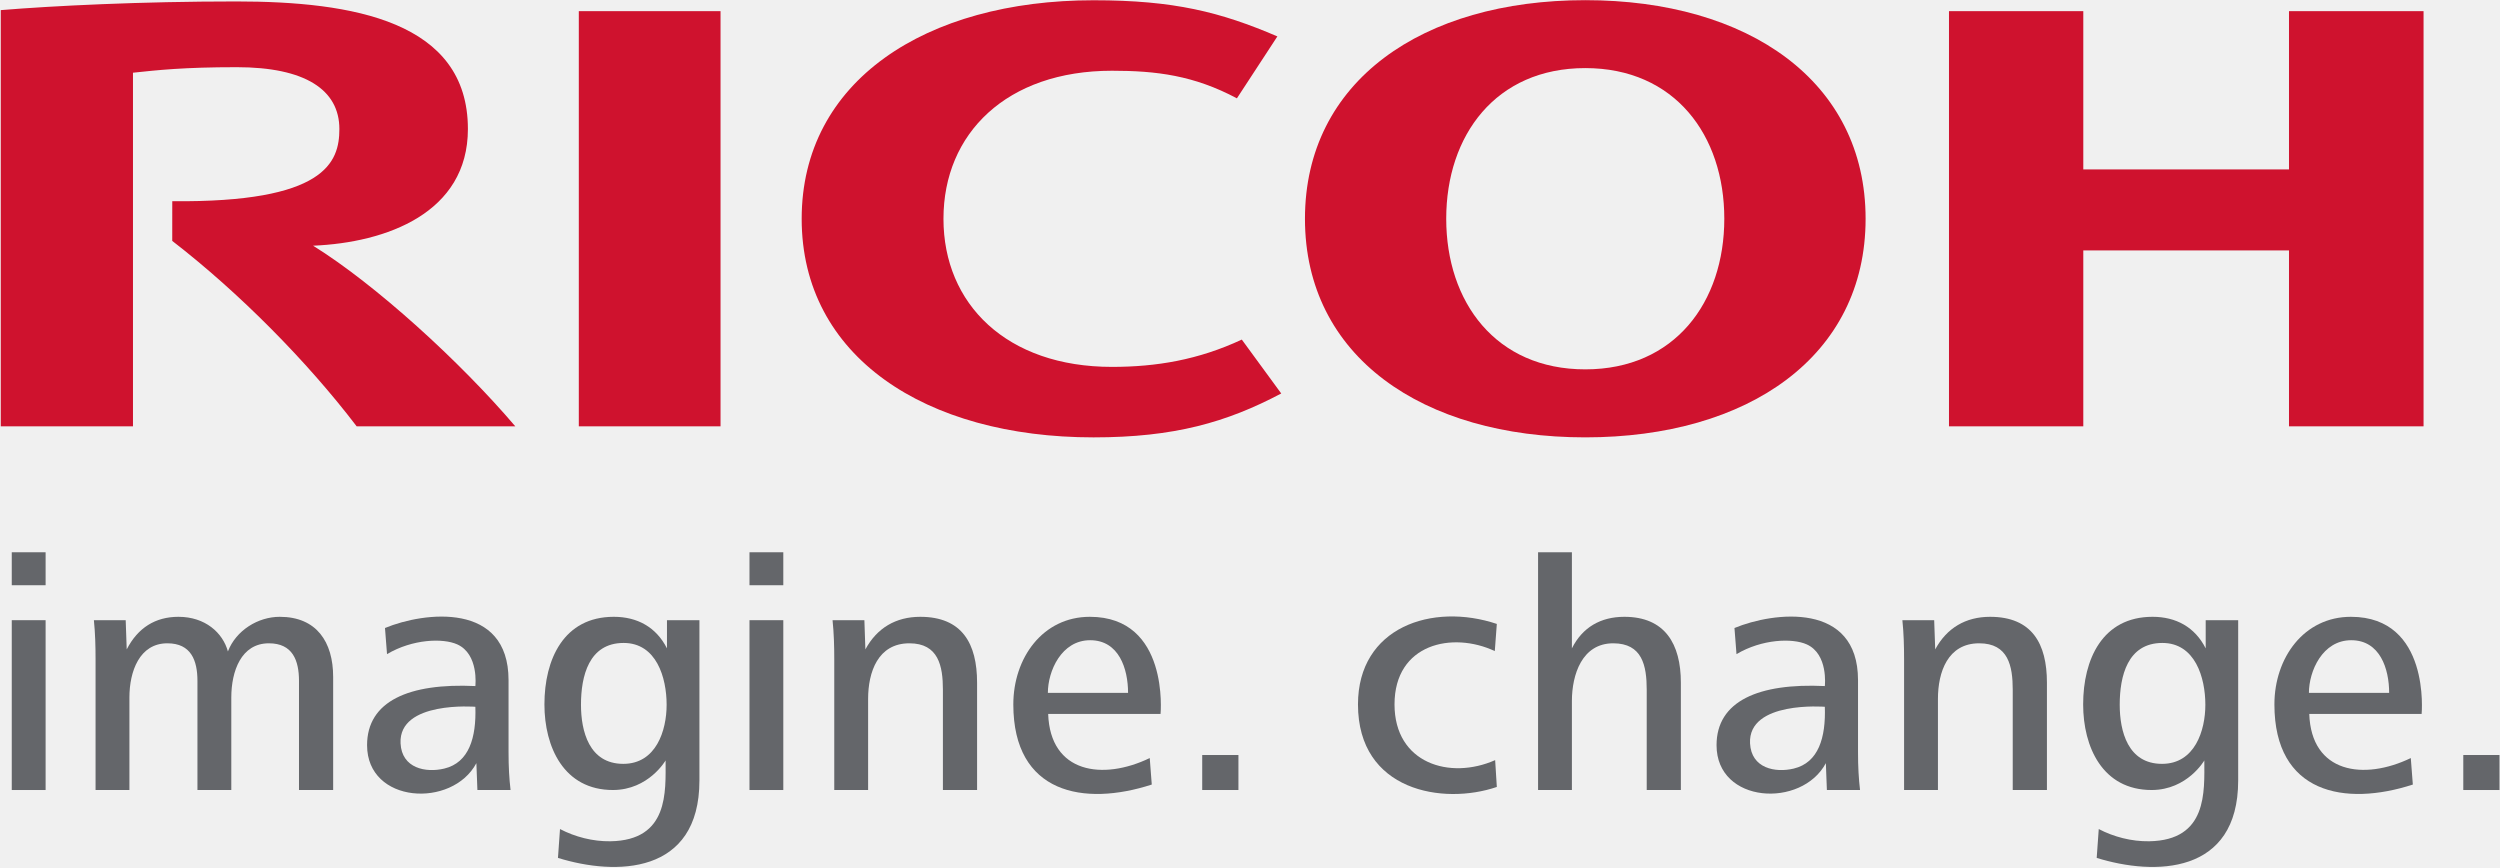
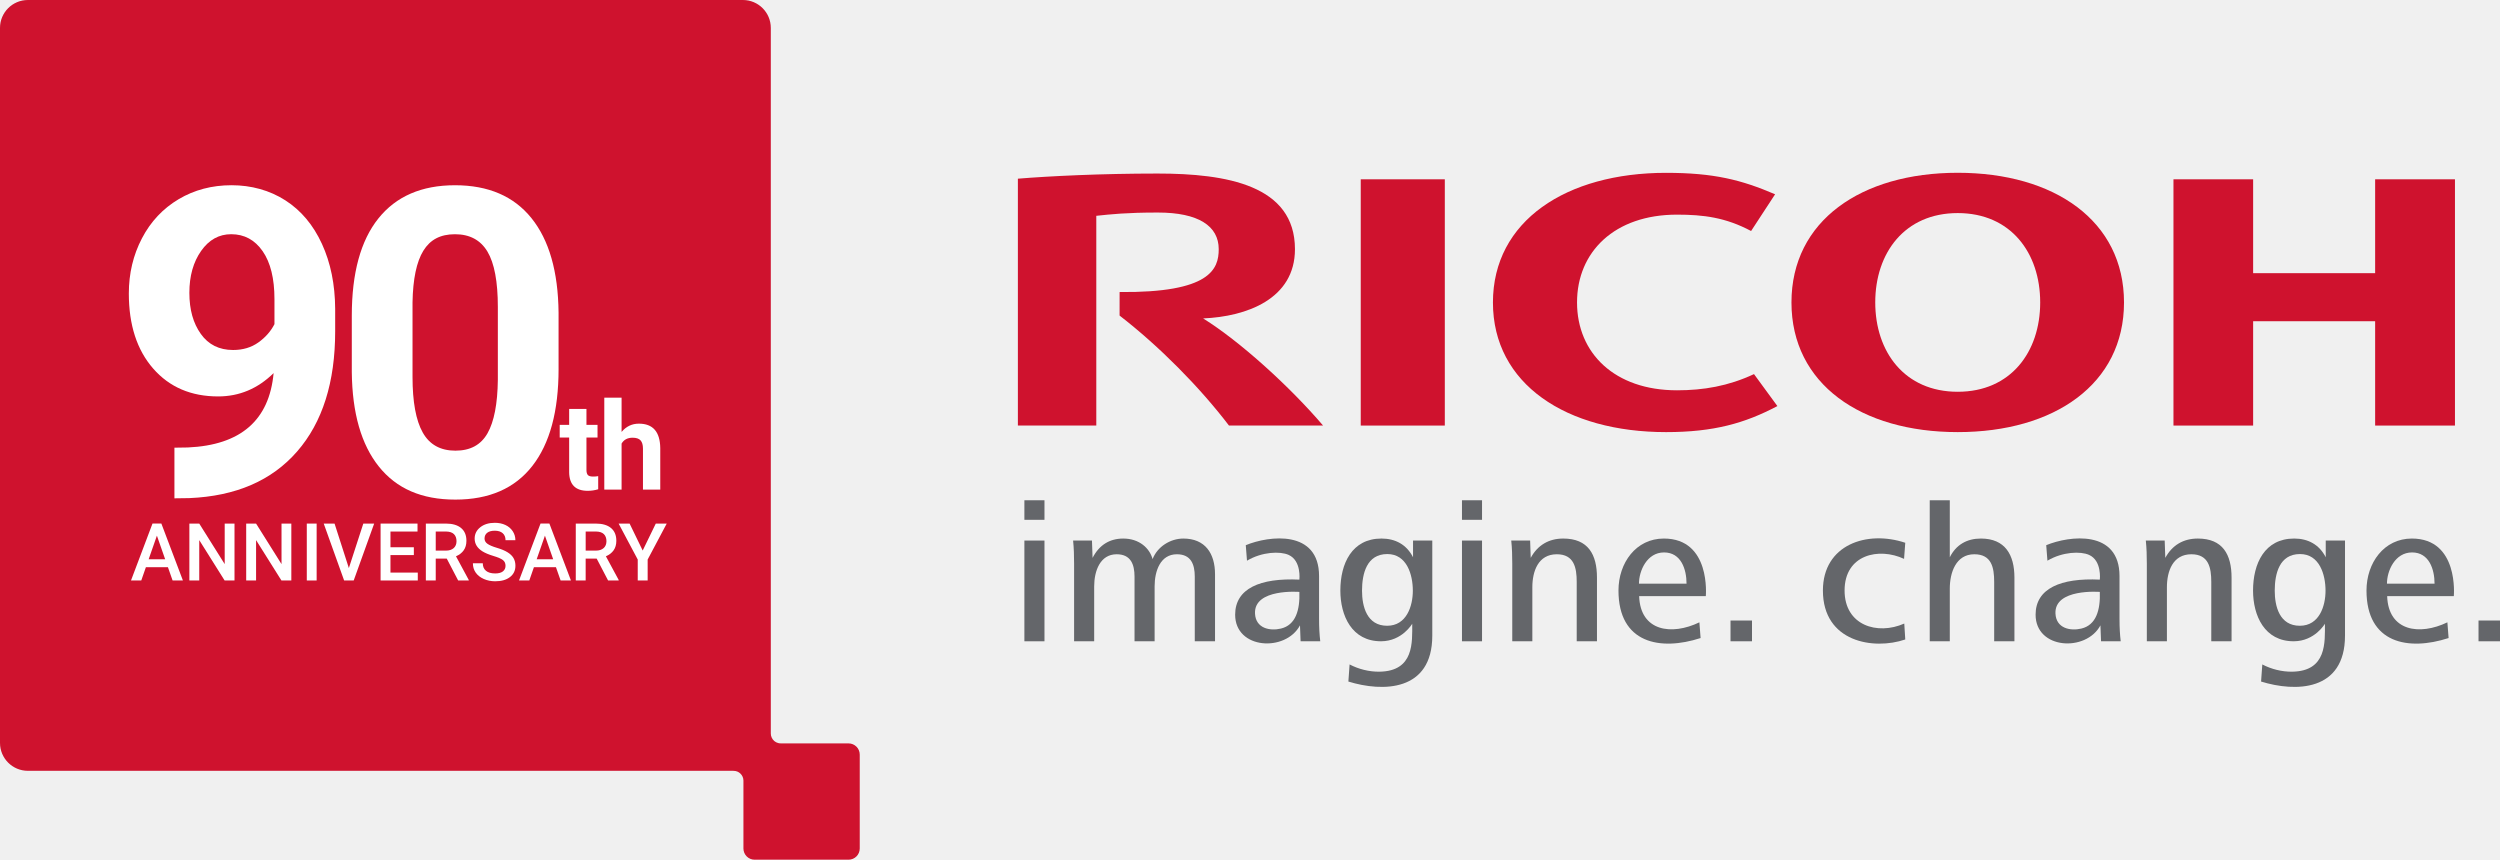
- <svg xmlns="http://www.w3.org/2000/svg" width="585" height="203" viewBox="0 0 585 203" fill="none">
-   <path d="M220.771 51.199C220.771 71.14 235.539 85.852 260.203 85.852C270.611 85.852 280.427 84.206 290.582 79.463L299.808 92.073C287.047 98.822 274.761 102.347 255.887 102.347C216.533 102.347 187.592 83.394 187.592 51.208V51.196C187.592 19.013 216.533 0.06 255.887 0.06C274.76 0.06 285.608 2.822 298.907 8.519L289.435 23.011C279.377 17.649 270.613 16.553 260.204 16.553C235.541 16.553 220.772 31.238 220.772 51.177" fill="#CF122E" />
-   <path d="M370.954 0.038C332.842 0.038 305.361 19.005 305.361 51.193C305.361 83.391 332.842 102.344 370.954 102.344C409.074 102.344 436.551 83.391 436.551 51.193C436.551 19.005 409.074 0.038 370.954 0.038ZM370.952 86.43C349.994 86.43 338.416 70.682 338.416 51.178C338.416 31.674 349.995 15.934 370.952 15.934C391.914 15.934 403.487 31.673 403.487 51.178C403.487 70.682 391.914 86.43 370.952 86.43Z" fill="#CF122E" />
-   <path d="M535.624 58.598V99.762H567.111V2.611H535.624V39.645H487.491V2.611H456.062V99.762H487.491V58.598H535.624Z" fill="#CF122E" />
-   <path d="M168.605 2.611H135.44V99.762H168.605V2.611Z" fill="#CF122E" />
-   <path d="M40.311 47.084L40.305 56.372C55.908 68.435 71.799 84.465 83.459 99.762H120.581C107.667 84.593 87.855 66.558 73.259 57.494C90.391 56.778 109.489 49.846 109.489 30.188C109.489 4.942 82.52 0.338 55.263 0.338C32.993 0.338 12.462 1.355 0.182 2.368V99.762H31.117V17.014C36.842 16.404 42.996 15.722 55.408 15.722C71.355 15.722 79.414 20.983 79.414 30.188C79.416 38.024 76.075 47.424 40.311 47.084Z" fill="#CF122E" />
-   <path d="M2.75 129.23H10.672V136.944H2.75V129.23ZM2.75 145.124H10.672V184.864H2.75V145.124Z" fill="#64666A" />
-   <path d="M69.965 184.864V159.352C69.965 154.508 68.461 150.533 62.914 150.533C56.42 150.533 54.125 157.086 54.125 163.209V184.864H46.203V159.352C46.203 154.508 44.697 150.533 39.158 150.533C32.656 150.533 30.283 157.086 30.283 163.209V184.864H22.361V154.264C22.361 151.242 22.281 148.15 21.97 145.124H29.413L29.651 151.96C32.262 146.88 36.381 144.333 41.762 144.333C48.022 144.333 52.137 148.068 53.33 152.438C55.228 147.507 60.381 144.333 65.455 144.333C74.078 144.333 77.959 150.216 77.959 158.4V184.865H69.965V184.864Z" fill="#64666A" />
-   <path d="M427.49 184.864L427.25 178.581C421.582 189.199 401.672 188.078 401.672 174.371C401.672 164.043 411.524 159.802 427.012 160.539C427.016 160.484 427.862 153.068 422.762 150.779C419.436 149.29 412.336 149.513 406.34 153.068L405.865 146.953C415.068 143.139 434.777 140.744 434.777 159.151V176.036C434.777 179.458 434.933 182.154 435.248 184.863L427.49 184.864ZM419.732 179.847C425.544 178.464 427.259 172.576 427.011 165.388C427.011 165.388 409.025 163.934 409.509 173.937C409.795 179.803 415.425 180.881 419.732 179.847Z" fill="#64666A" />
-   <path d="M111.713 184.864L111.473 178.581C105.805 189.199 85.895 188.078 85.895 174.371C85.895 164.043 95.741 159.802 111.235 160.539C111.237 160.484 112.085 153.068 106.983 150.779C103.657 149.29 96.559 149.513 90.563 153.068L90.086 146.953C99.287 143.139 119 140.744 119 159.151V176.036C119 179.458 119.154 182.154 119.471 184.863L111.713 184.864ZM103.955 179.847C109.767 178.464 111.482 172.576 111.234 165.388C111.234 165.388 93.248 163.934 93.73 173.937C94.014 179.803 99.642 180.881 103.955 179.847Z" fill="#64666A" />
-   <path d="M490.627 200.749L491.108 193.996C494.586 195.823 498.79 196.92 502.903 196.857C516.602 196.641 515.813 185.236 515.813 177.945C515.813 177.945 511.854 184.824 503.538 184.863C491.972 184.898 487.458 174.762 487.458 164.838C487.458 154.267 491.972 144.331 503.698 144.331C509.159 144.331 513.596 146.718 516.132 151.719V145.122H523.735V182.632C523.734 204.763 504.119 204.939 490.627 200.749ZM505.992 150.45C497.836 150.45 496.014 158.234 496.014 164.913C496.014 171.106 497.916 178.741 505.914 178.741C513.596 178.741 516.053 170.945 516.053 164.913C516.052 158.56 513.67 150.45 505.992 150.45Z" fill="#64666A" />
-   <path d="M130.564 200.749L131.041 193.996C134.527 195.823 138.723 196.92 142.838 196.857C156.545 196.641 155.748 185.236 155.748 177.945C155.748 177.945 151.793 184.824 143.476 184.863C131.912 184.898 127.396 174.762 127.396 164.838C127.396 154.267 131.912 144.331 143.634 144.331C149.095 144.331 153.534 146.718 156.072 151.719V145.122H163.666V182.632C163.666 204.763 144.054 204.939 130.564 200.749ZM145.932 150.45C137.774 150.45 135.949 158.234 135.949 164.913C135.949 171.106 137.851 178.741 145.853 178.741C153.535 178.741 155.99 170.945 155.99 164.913C155.99 158.56 153.611 150.45 145.932 150.45Z" fill="#64666A" />
-   <path d="M175.379 129.23H183.293V136.944H175.379V129.23ZM175.379 145.124H183.293V184.864H175.379V145.124Z" fill="#64666A" />
-   <path d="M540.367 167.057C540.828 180.94 553.144 182.688 564.125 177.385L564.604 183.586C548.694 188.76 532.212 185.71 532.212 164.835C532.212 153.947 539.104 144.332 550.108 144.332C568.774 144.332 566.661 167.057 566.661 167.057H540.367ZM550.191 149.811C543.453 149.811 540.287 157.047 540.287 162.134H559.062C559.062 156.486 556.922 149.811 550.191 149.811Z" fill="#64666A" />
-   <path d="M245.273 167.057C245.734 180.94 258.052 182.688 269.039 177.385L269.514 183.586C253.598 188.76 237.117 185.71 237.117 164.835C237.117 153.947 244.014 144.332 255.016 144.332C273.68 144.332 271.571 167.057 271.571 167.057H245.273ZM255.094 149.811C248.362 149.811 245.201 157.047 245.201 162.134H263.967C263.966 156.486 261.834 149.811 255.094 149.811Z" fill="#64666A" />
-   <path d="M289.793 176.674H281.318V184.862H289.793V176.674Z" fill="#64666A" />
-   <path d="M317.767 164.835C317.767 146.762 335.136 140.937 350.257 145.998L349.782 152.352C339.882 147.707 326.317 150.604 326.317 164.836C326.317 178.613 339.249 182.572 349.866 177.868L350.257 184.147C337.723 188.442 317.767 185.154 317.767 164.835Z" fill="#64666A" />
-   <path d="M380.099 144.332C374.558 144.332 370.281 146.797 367.824 151.72V129.23H359.908V184.86H367.824V164.051C367.824 157.854 370.201 150.533 377.488 150.533C384.293 150.533 385.332 155.75 385.332 161.417V184.86H393.322V159.748C393.322 150.686 389.605 144.332 380.099 144.332Z" fill="#64666A" />
-   <path d="M470.98 184.864V161.417C470.98 155.855 469.951 150.533 463.132 150.533C455.773 150.533 453.478 157.267 453.478 163.538V184.864H445.554V154.264C445.554 151.242 445.474 148.15 445.156 145.124H452.599L452.839 151.96C455.538 146.951 459.966 144.333 465.673 144.333C475.491 144.333 478.982 150.612 478.982 159.748V184.864H470.98Z" fill="#64666A" />
-   <path d="M220.641 184.864V161.417C220.641 155.855 219.612 150.533 212.797 150.533C205.436 150.533 203.139 157.267 203.139 163.538V184.864H195.217V154.264C195.217 151.242 195.135 148.15 194.817 145.124H202.266L202.5 151.96C205.199 146.951 209.633 144.333 215.334 144.333C225.154 144.333 228.637 150.612 228.637 159.748V184.864H220.641Z" fill="#64666A" />
-   <path d="M584.881 176.672H576.41V184.864H584.881V176.672Z" fill="#64666A" />
+ <svg xmlns="http://www.w3.org/2000/svg" width="727" height="250" id="a" viewBox="0 0 727 250">
+   <g>
+     <path d="M458.603,87.957c0,14.699,10.886,25.544,29.067,25.544,7.672,0,14.908-1.213,22.393-4.71l6.801,9.295c-9.407,4.975-18.463,7.573-32.376,7.573-29.009,0-50.342-13.971-50.342-37.696v-.009c0-23.723,21.333-37.694,50.342-37.694,13.912,0,21.908,2.036,31.711,6.235l-6.982,10.683c-7.414-3.952-13.874-4.76-21.547-4.76-18.18,0-29.067,10.825-29.067,25.522" fill="#cf122e" />
+     <path d="M569.308,50.244c-28.094,0-48.351,13.981-48.351,37.708s20.257,37.705,48.351,37.705,48.354-13.971,48.354-37.705-20.254-37.708-48.354-37.708ZM569.306,113.927c-15.449,0-23.983-11.608-23.983-25.985s8.535-25.979,23.983-25.979,23.983,11.602,23.983,25.979-8.531,25.985-23.983,25.985Z" fill="#cf122e" />
+     <path d="M690.691,93.411v30.343h23.21V52.141h-23.21v27.299h-35.48v-27.299h-23.167v71.613h23.167v-30.343h35.48Z" fill="#cf122e" />
+     <path d="M420.15,52.141h-24.447v71.613h24.447V52.141Z" fill="#cf122e" />
+     <path d="M325.58,84.924l-.004,6.846c11.501,8.892,23.215,20.708,31.81,31.984h27.364c-9.519-11.182-24.123-24.476-34.883-31.157,12.629-.528,26.706-5.638,26.706-20.128,0-18.61-19.88-22.003-39.972-22.003-16.416,0-31.55.75-40.602,1.496v71.792h22.803v-60.996c4.22-.45,8.756-.952,17.906-.952,11.755,0,17.696,3.878,17.696,10.663.001,5.776-2.461,12.705-28.824,12.455Z" fill="#cf122e" />
+     <path d="M297.893,145.476h5.84v5.686h-5.84v-5.686ZM297.893,157.192h5.84v29.294h-5.84v-29.294Z" fill="#64666a" />
+     <path d="M347.439,186.486v-18.806c0-3.571-1.109-6.501-5.198-6.501-4.787,0-6.479,4.83-6.479,9.344v15.963h-5.84v-18.806c0-3.571-1.11-6.501-5.193-6.501-4.793,0-6.542,4.83-6.542,9.344v15.963h-5.84v-22.556c0-2.228-.059-4.507-.288-6.737h5.486l.175,5.039c1.925-3.745,4.961-5.622,8.927-5.622,4.614,0,7.648,2.753,8.527,5.974,1.399-3.635,5.198-5.974,8.938-5.974,6.356,0,9.217,4.337,9.217,10.369v19.508h-5.893Z" fill="#64666a" />
+     <path d="M610.982,186.486l-.177-4.631c-4.178,7.827-18.854,7.001-18.854-3.103,0-7.613,7.262-10.739,18.679-10.196.003-.041.627-5.507-3.133-7.194-2.452-1.098-7.685-.933-12.105,1.687l-.35-4.508c6.784-2.811,21.312-4.577,21.312,8.992v12.446c0,2.522.115,4.51.347,6.507h-5.719ZM605.263,182.787c4.284-1.019,5.548-5.36,5.366-10.658,0,0-13.258-1.072-12.901,6.302.211,4.324,4.361,5.119,7.536,4.356Z" fill="#64666a" />
+     <path d="M378.213,186.486l-.177-4.631c-4.178,7.827-18.854,7.001-18.854-3.103,0-7.613,7.258-10.739,18.679-10.196.001-.041.627-5.507-3.134-7.194-2.452-1.098-7.684-.933-12.104,1.687l-.352-4.508c6.782-2.811,21.313-4.577,21.313,8.992v12.446c0,2.522.114,4.51.347,6.507h-5.719ZM372.494,182.787c4.284-1.019,5.548-5.36,5.366-10.658,0,0-13.258-1.072-12.903,6.302.209,4.324,4.358,5.119,7.537,4.356Z" fill="#64666a" />
+     <path d="M657.522,198.195l.355-4.978c2.564,1.347,5.663,2.155,8.694,2.109,10.098-.159,9.516-8.566,9.516-13.941,0,0-2.918,5.071-9.048,5.099-8.526.026-11.853-7.446-11.853-14.761,0-7.792,3.327-15.116,11.971-15.116,4.025,0,7.296,1.76,9.166,5.446v-4.863h5.604v27.65c0,16.313-14.46,16.443-24.405,13.355ZM668.848,161.118c-6.012,0-7.355,5.738-7.355,10.661,0,4.565,1.402,10.193,7.298,10.193,5.663,0,7.474-5.747,7.474-10.193,0-4.683-1.757-10.661-7.416-10.661Z" fill="#64666a" />
+     <path d="M392.109,198.195l.352-4.978c2.57,1.347,5.663,2.155,8.696,2.109,10.104-.159,9.516-8.566,9.516-13.941,0,0-2.915,5.071-9.046,5.099-8.524.026-11.853-7.446-11.853-14.761,0-7.792,3.329-15.116,11.97-15.116,4.025,0,7.298,1.76,9.168,5.446v-4.863h5.598v27.65c0,16.313-14.457,16.443-24.401,13.355ZM403.437,161.118c-6.014,0-7.359,5.738-7.359,10.661,0,4.565,1.402,10.193,7.301,10.193,5.663,0,7.472-5.747,7.472-10.193,0-4.683-1.754-10.661-7.414-10.661Z" fill="#64666a" />
+     <path d="M425.143,145.476h5.834v5.686h-5.834v-5.686ZM425.143,157.192h5.834v29.294h-5.834v-29.294Z" fill="#64666a" />
+     <path d="M694.187,173.359c.34,10.234,9.418,11.522,17.513,7.613l.353,4.571c-11.728,3.814-23.877,1.566-23.877-13.822,0-8.026,5.08-15.113,13.192-15.113,13.759,0,12.202,16.751,12.202,16.751h-19.382ZM701.429,160.647c-4.967,0-7.301,5.334-7.301,9.084h13.84c0-4.163-1.577-9.084-6.539-9.084Z" fill="#64666a" />
+     <path d="M476.664,173.359c.34,10.234,9.42,11.522,17.519,7.613l.35,4.571c-11.732,3.814-23.881,1.566-23.881-13.822,0-8.026,5.084-15.113,13.194-15.113,13.758,0,12.203,16.751,12.203,16.751h-19.385ZM483.904,160.647c-4.962,0-7.292,5.334-7.292,9.084h13.833c0-4.163-1.572-9.084-6.541-9.084Z" fill="#64666a" />
+     <path d="M509.481,180.448h-6.247v6.036h6.247v-6.036Z" fill="#64666a" />
+     <path d="M530.102,171.722c0-13.322,12.803-17.616,23.949-13.885l-.35,4.684c-7.298-3.424-17.297-1.289-17.297,9.202,0,10.155,9.533,13.074,17.359,9.606l.288,4.628c-9.239,3.166-23.949.742-23.949-14.235Z" fill="#64666a" />
+     <path d="M576.049,156.608c-4.084,0-7.237,1.817-9.048,5.446v-16.578h-5.835v41.007h5.835v-15.339c0-4.568,1.752-9.965,7.124-9.965,5.016,0,5.782,3.846,5.782,8.023v17.281h5.89v-18.511c0-6.68-2.74-11.364-9.747-11.364Z" fill="#64666a" />
+     <path d="M643.04,186.486v-17.284c0-4.1-.759-8.023-5.785-8.023-5.425,0-7.116,4.964-7.116,9.586v15.72h-5.841v-22.556c0-2.228-.059-4.507-.293-6.737h5.486l.177,5.039c1.99-3.692,5.254-5.622,9.46-5.622,7.237,0,9.81,4.628,9.81,11.363v18.514h-5.899Z" fill="#64666a" />
+     <path d="M458.507,186.486v-17.284c0-4.1-.759-8.023-5.782-8.023-5.426,0-7.119,4.964-7.119,9.586v15.72h-5.84v-22.556c0-2.228-.06-4.507-.295-6.737h5.491l.172,5.039c1.99-3.692,5.258-5.622,9.46-5.622,7.239,0,9.806,4.628,9.806,11.363v18.514h-5.894Z" fill="#64666a" />
+     <path d="M727,180.447h-6.244v6.039h6.244v-6.039Z" fill="#64666a" />
+   </g>
+   <g id="b" data-name=" パターンＡ※基本使用">
+     <g>
+       <path d="M246.751,216.176h-19.719c-1.035,0-1.682-.528-1.917-.73-.627-.54-.965-1.373-.965-2.148V8.114c0-4.482-3.632-8.114-8.114-8.114H8.114C3.632,0,0,3.632,0,8.114v207.927c0,4.482,3.632,8.114,8.114,8.114h205.086c.985,0,1.591.326,2.111.804.47.433.882,1.208.878,1.991v19.79c0,1.802,1.459,3.261,3.261,3.261h27.301c1.802,0,3.261-1.459,3.261-3.261v-27.301c0-1.802-1.459-3.261-3.261-3.261Z" fill="#cf122e" />
+       <g>
+         <g>
+           <path d="M79.566,108.5c-4.605,4.523-9.981,6.782-16.133,6.782-7.862,0-14.158-2.696-18.883-8.097-4.725-5.397-7.087-12.678-7.087-21.847,0-5.826,1.274-11.173,3.818-16.042,2.544-4.869,6.102-8.654,10.662-11.367,4.56-2.709,9.693-4.065,15.399-4.065s11.082,1.468,15.642,4.399c4.56,2.931,8.105,7.149,10.633,12.649s3.809,11.795,3.851,18.883v6.539c0,14.83-3.686,26.481-11.062,34.953-7.372,8.472-17.823,12.995-31.346,13.564l-4.337.062v-14.727l3.913-.062c15.358-.693,23.669-7.903,24.931-21.632v.008ZM67.775,101.78c2.849,0,5.306-.734,7.363-2.202s3.616-3.241,4.675-5.314v-7.273c0-5.99-1.142-10.633-3.422-13.931s-5.335-4.952-9.165-4.952c-3.546,0-6.456,1.62-8.736,4.857-2.28,3.241-3.422,7.302-3.422,12.191s1.109,8.831,3.331,11.948c2.218,3.117,5.347,4.675,9.379,4.675h-.004Z" fill="#fff" />
+           <path d="M162.435,107.28c0,12.303-2.548,21.715-7.64,28.229-5.092,6.518-12.546,9.775-22.366,9.775s-17.11-3.195-22.243-9.594c-5.133-6.395-7.759-15.56-7.883-27.499v-16.376c0-12.426,2.577-21.855,7.73-28.291s12.579-9.656,22.272-9.656,17.11,3.187,22.243,9.565,7.759,15.531,7.883,27.466v16.376l.004.004ZM144.773,89.276c0-7.38-1.01-12.752-3.026-16.116-2.016-3.364-5.162-5.046-9.441-5.046s-7.223,1.6-9.198,4.803c-1.975,3.203-3.026,8.204-3.146,15.015v21.653c0,7.256.985,12.653,2.964,16.178,1.975,3.525,5.141,5.29,9.503,5.29s7.433-1.69,9.351-5.075c1.913-3.385,2.911-8.563,2.993-15.535v-21.167Z" fill="#fff" />
+         </g>
+         <g>
+           <path d="M170.541,118.915v4.63h3.22v3.69h-3.22v9.4c0,.697.132,1.196.4,1.497s.779.454,1.534.454c.557,0,1.051-.041,1.48-.124v3.814c-.985.301-2.004.454-3.047.454-3.529,0-5.327-1.781-5.397-5.343v-10.15h-2.75v-3.69h2.75v-4.63h5.03Z" fill="#fff" />
+           <path d="M180.761,125.602c1.336-1.6,3.01-2.404,5.03-2.404,4.086,0,6.155,2.375,6.213,7.12v12.063h-5.03v-11.923c0-1.08-.231-1.876-.697-2.395-.466-.515-1.237-.775-2.317-.775-1.472,0-2.54.569-3.203,1.707v13.387h-5.03v-26.741h5.03v9.957l.004.004Z" fill="#fff" />
+         </g>
+         <g>
+           <path d="M48.835,164.95h-6.411l-1.34,3.851h-2.989l6.25-16.549h2.581l6.263,16.549h-3.001l-1.352-3.851ZM43.232,162.633h4.795l-2.399-6.865-2.399,6.865h.004Z" fill="#fff" />
+           <path d="M68.192,168.805h-2.874l-7.376-11.742v11.742h-2.874v-16.549h2.874l7.4,11.787v-11.787h2.853v16.549h-.004Z" fill="#fff" />
+           <path d="M84.716,168.805h-2.874l-7.376-11.742v11.742h-2.874v-16.549h2.874l7.4,11.787v-11.787h2.853v16.549h-.004Z" fill="#fff" />
+           <path d="M92.079,168.805h-2.865v-16.549h2.865v16.549Z" fill="#fff" />
+           <path d="M101.446,165.202l4.205-12.946h3.158l-5.953,16.549h-2.783l-5.933-16.549h3.15l4.16,12.946h-.004Z" fill="#fff" />
+           <path d="M120.345,161.417h-6.799v5.092h7.945v2.296h-10.818v-16.549h10.74v2.317h-7.866v4.568h6.799v2.276Z" fill="#fff" />
+           <path d="M129.914,162.439h-3.203v6.366h-2.874v-16.549h5.821c1.909,0,3.385.429,4.42,1.286,1.039.858,1.558,2.099,1.558,3.719,0,1.109-.268,2.033-.8,2.783-.536.746-1.278,1.323-2.235,1.723l3.715,6.893v.148h-3.08l-3.319-6.366-.004-.004ZM126.711,160.118h2.956c.969,0,1.727-.243,2.272-.734s.816-1.159.816-2.008-.251-1.571-.754-2.057-1.257-.734-2.255-.75h-3.034v5.549Z" fill="#fff" />
+           <path d="M147.008,164.542c0-.726-.256-1.286-.767-1.682-.511-.392-1.435-.792-2.766-1.192-1.332-.4-2.395-.849-3.183-1.34-1.509-.948-2.263-2.181-2.263-3.706,0-1.332.544-2.432,1.633-3.294,1.088-.862,2.498-1.295,4.234-1.295,1.15,0,2.177.21,3.08.635s1.608,1.027,2.127,1.814c.515.783.771,1.653.771,2.61h-2.865c0-.862-.272-1.542-.812-2.028s-1.315-.734-2.325-.734c-.94,0-1.67.202-2.189.602s-.779.961-.779,1.682c0,.606.28,1.113.841,1.517s1.484.8,2.775,1.183c1.286.383,2.321.816,3.104,1.307.779.486,1.352,1.047,1.715,1.682s.544,1.373.544,2.222c0,1.381-.528,2.478-1.587,3.29-1.055.816-2.49,1.22-4.3,1.22-1.2,0-2.296-.223-3.302-.664-1.006-.445-1.785-1.055-2.342-1.835s-.833-1.69-.833-2.729h2.874c0,.94.309,1.666.932,2.181s1.513.771,2.672.771c1.002,0,1.752-.202,2.255-.606s.754-.94.754-1.608l.004-.004Z" fill="#fff" />
+           <path d="M161.673,164.95h-6.411l-1.34,3.851h-2.989l6.25-16.549h2.581l6.263,16.549h-3.001l-1.352-3.851h0ZM156.07,162.633h4.795l-2.399-6.865-2.399,6.865h.004Z" fill="#fff" />
+           <path d="M173.513,162.439h-3.203v6.366h-2.874v-16.549h5.817c1.909,0,3.385.429,4.42,1.286,1.039.858,1.558,2.099,1.558,3.719,0,1.109-.268,2.033-.8,2.783-.536.746-1.278,1.323-2.235,1.723l3.719,6.893v.148h-3.08l-3.319-6.366-.004-.004ZM170.31,160.118h2.956c.969,0,1.727-.243,2.272-.734.544-.486.82-1.159.82-2.008s-.251-1.571-.754-2.057-1.257-.734-2.255-.75h-3.034v5.545l-.004.004Z" fill="#fff" />
+           <path d="M186.892,160.098l3.809-7.842h3.183l-5.545,10.455v6.094h-2.886v-6.094l-5.558-10.455h3.195l3.805,7.842h-.004Z" fill="#fff" />
+         </g>
+       </g>
+     </g>
+   </g>
</svg>
